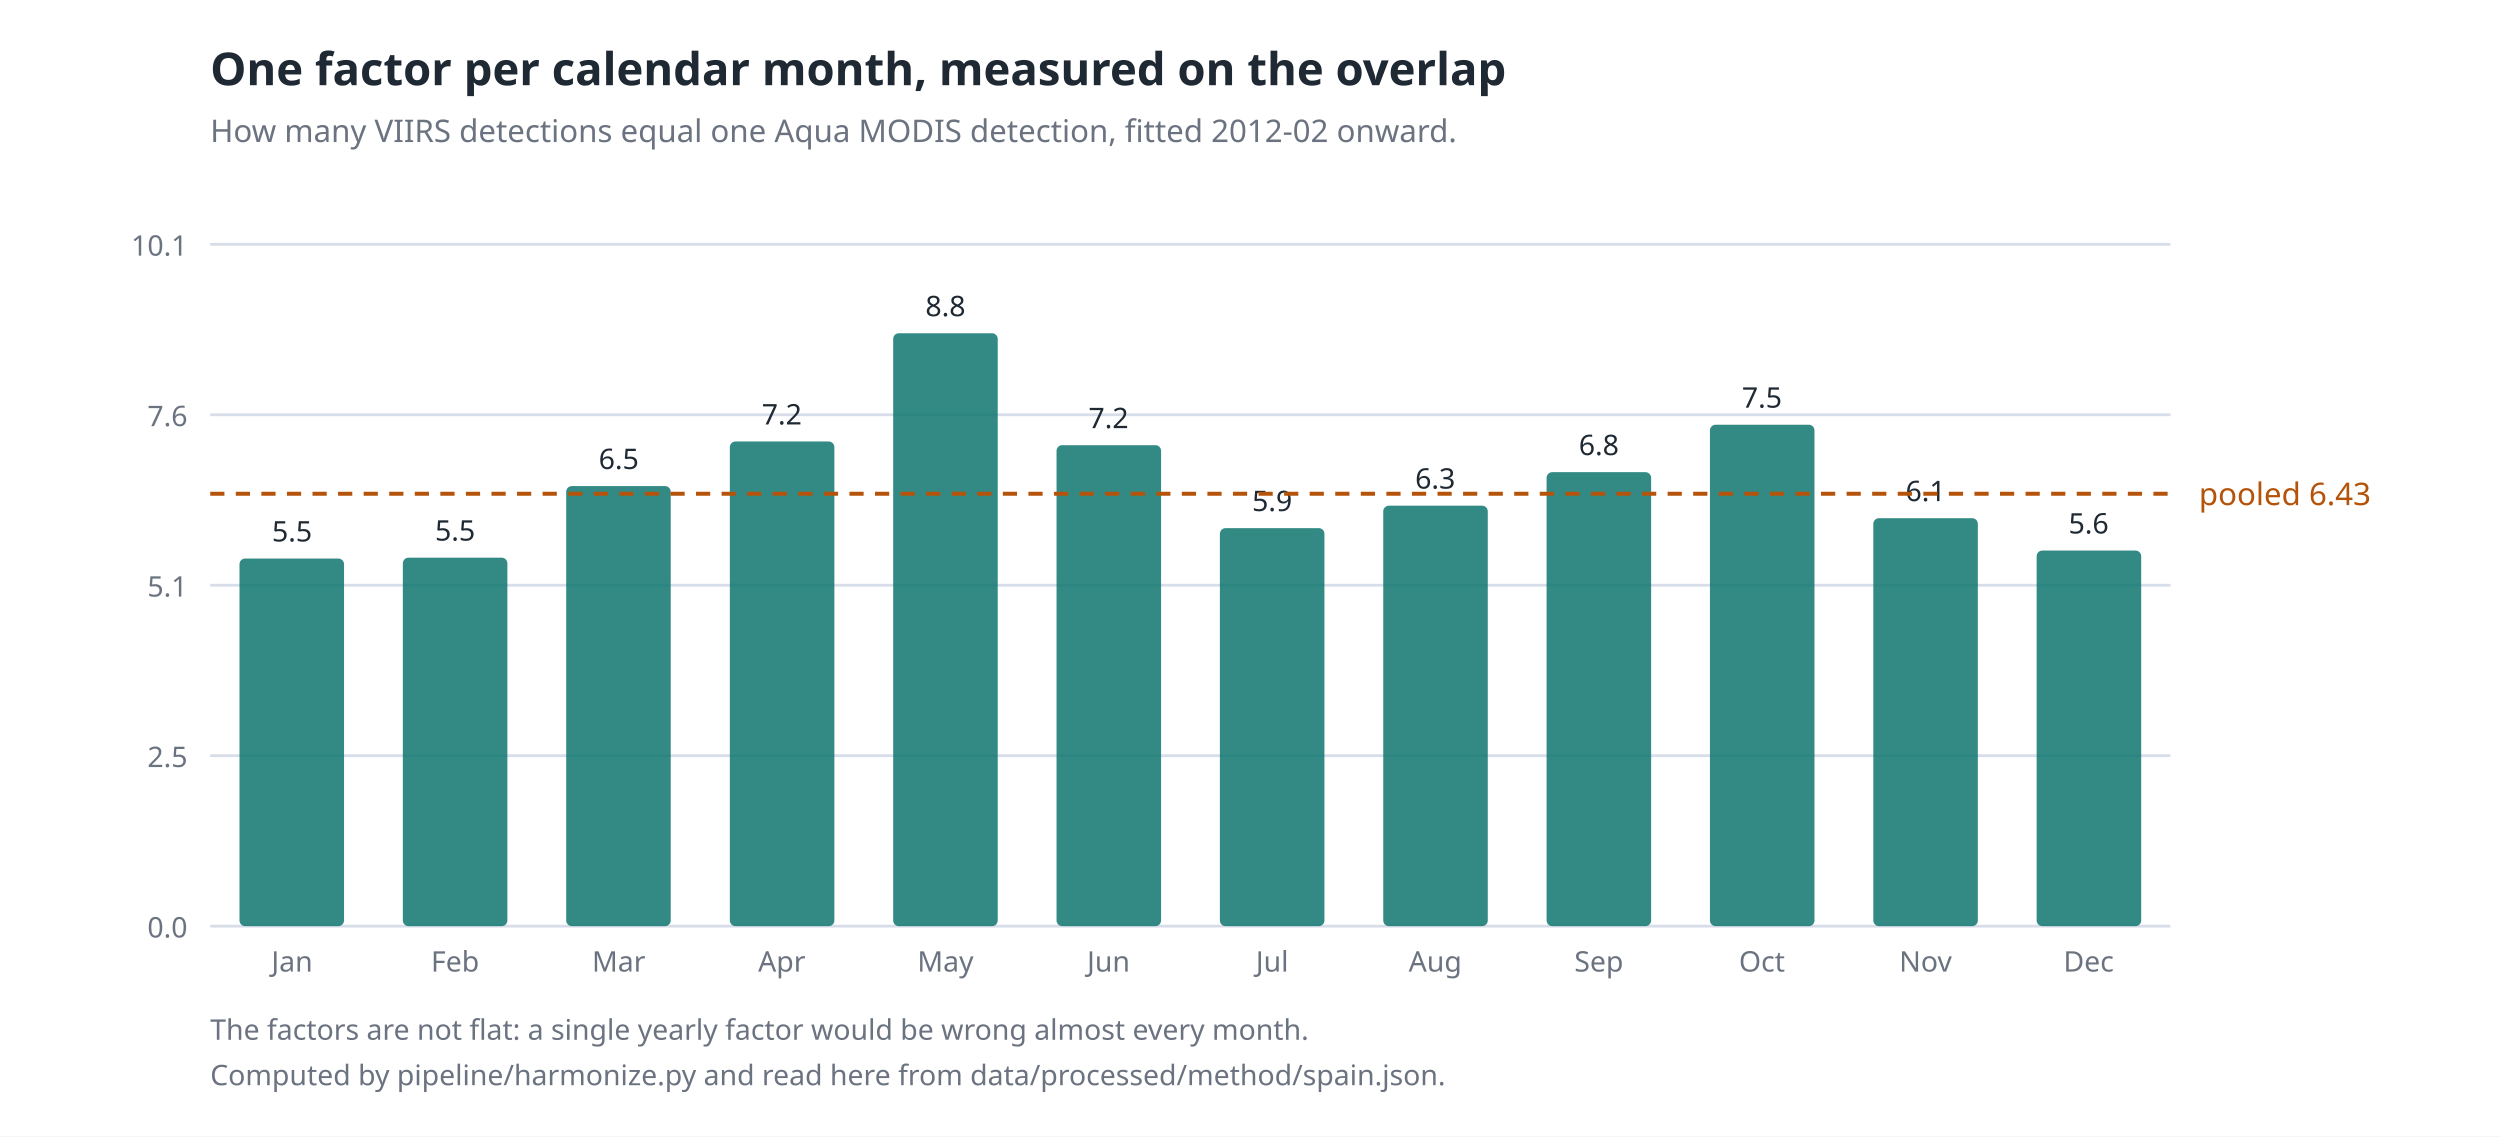
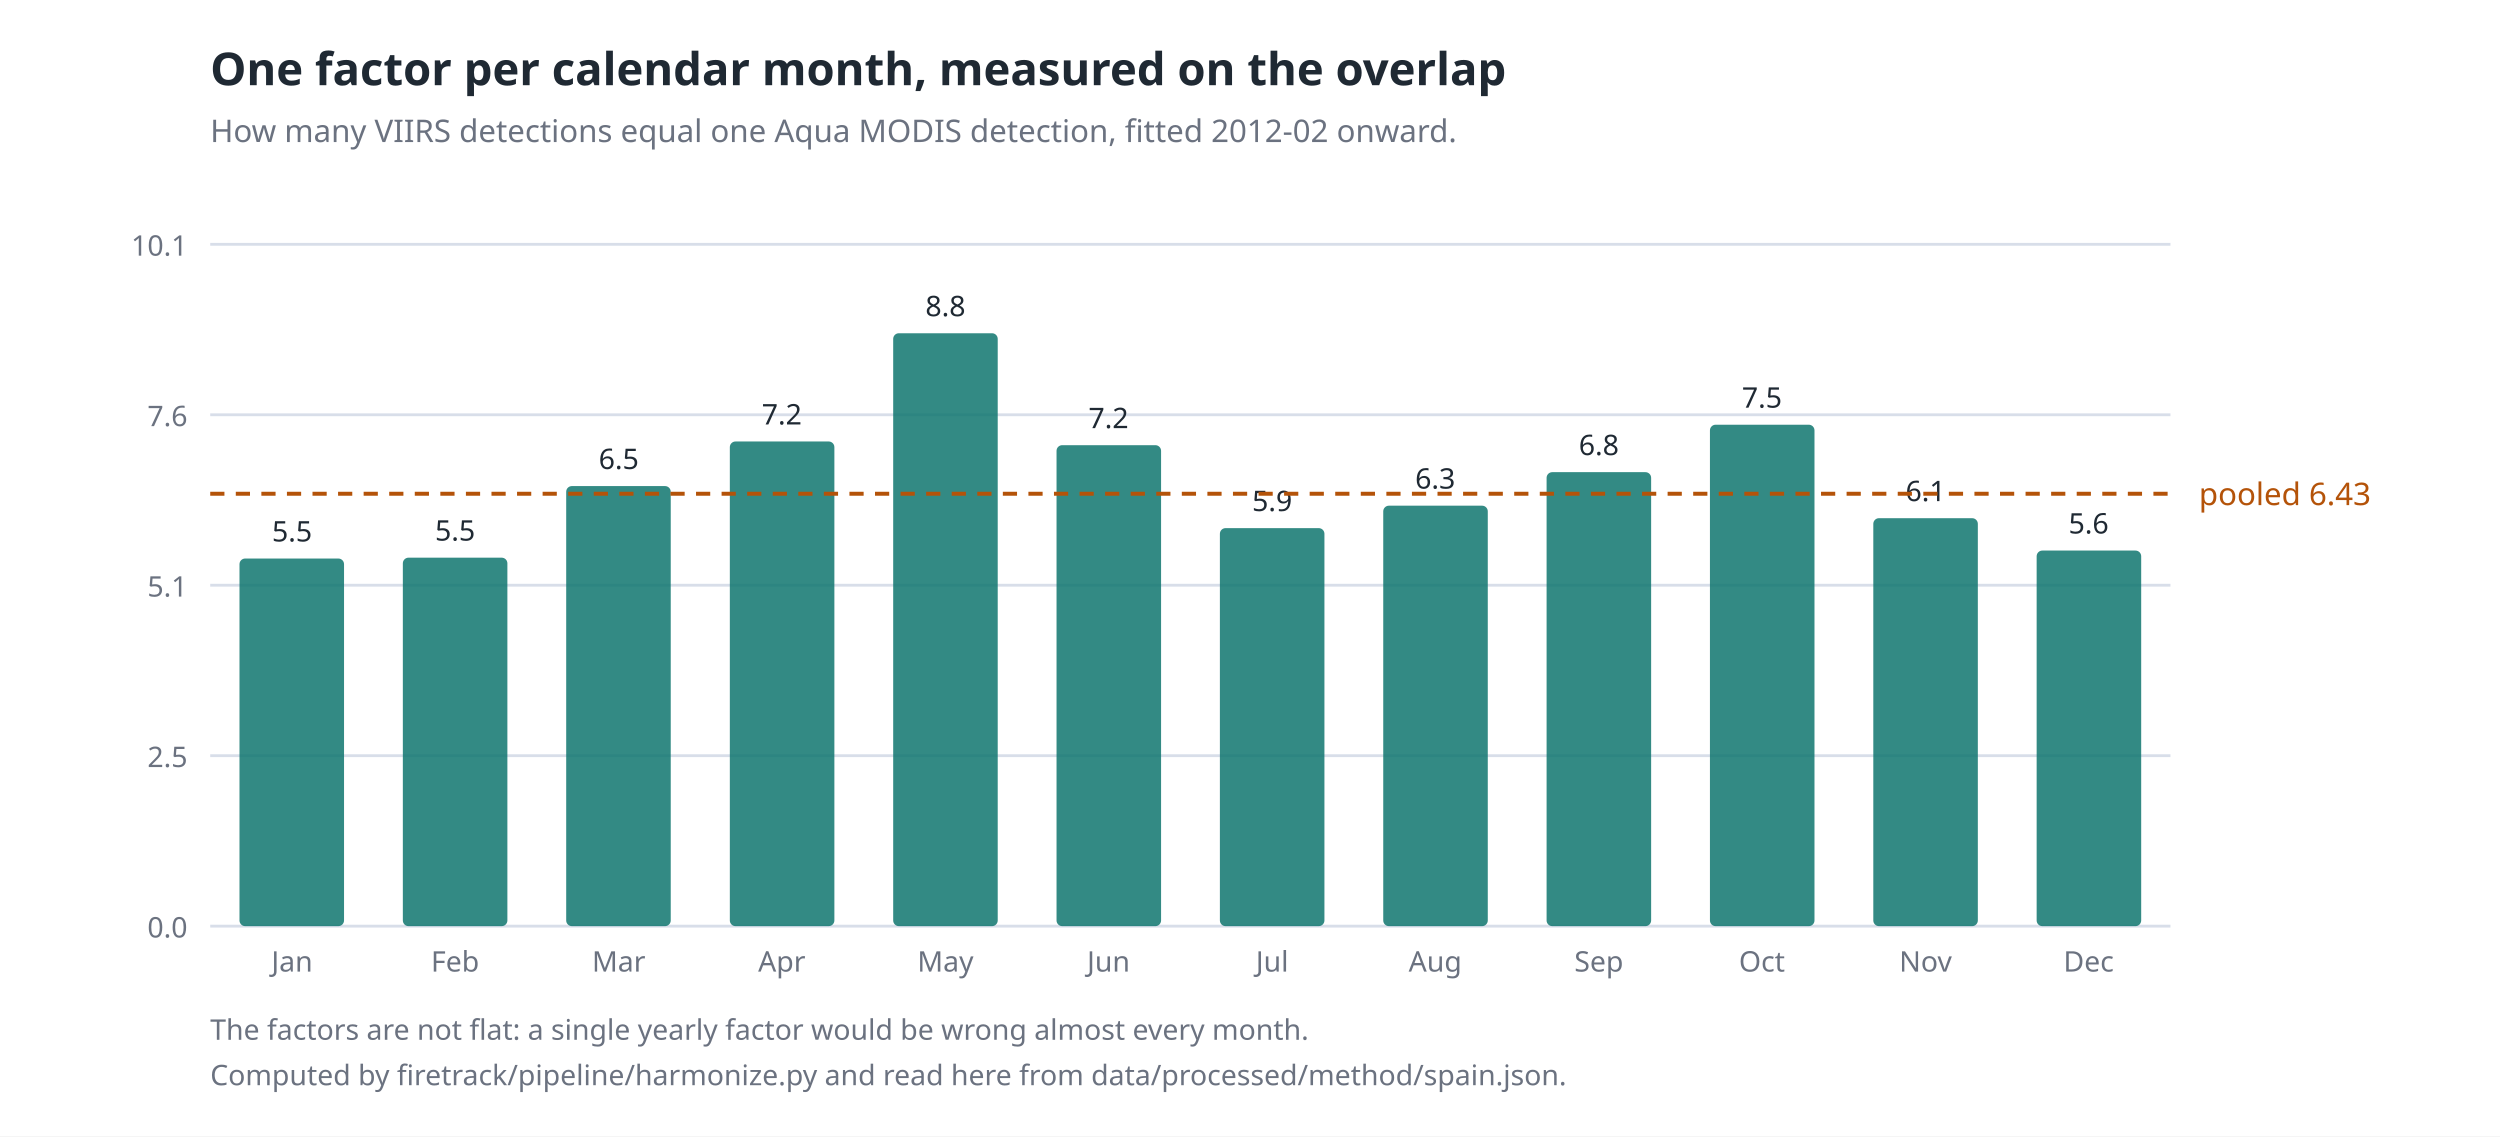
<svg xmlns="http://www.w3.org/2000/svg" viewBox="0 0 880 400" width="880" height="400" role="img" aria-label="Monthly VIIRS to Aqua correction factors, from 5.5 in Jan to 8.8 in May">
  <rect width="880" height="400" fill="#ffffff" />
  <text x="74.0" y="30.0" font-size="16" fill="#1f2933" text-anchor="start" font-weight="600" style="font-family: 'Segoe UI', system-ui, -apple-system, sans-serif">One factor per calendar month, measured on the overlap</text>
  <text x="74.0" y="50.0" font-size="11" fill="#6b7280" text-anchor="start" font-weight="400" style="font-family: 'Segoe UI', system-ui, -apple-system, sans-serif">How many VIIRS detections equal one Aqua MODIS detection, fitted 2012-02 onward.</text>
  <line x1="74.0" y1="326.0" x2="764.0" y2="326.0" stroke="#d8dee9" stroke-width="1" />
  <text x="66.0" y="330.0" font-size="10" fill="#6b7280" text-anchor="end" font-weight="400" style="font-family: 'Segoe UI', system-ui, -apple-system, sans-serif">0.0</text>
  <line x1="74.0" y1="266.0" x2="764.0" y2="266.0" stroke="#d8dee9" stroke-width="1" />
  <text x="66.0" y="270.0" font-size="10" fill="#6b7280" text-anchor="end" font-weight="400" style="font-family: 'Segoe UI', system-ui, -apple-system, sans-serif">2.5</text>
  <line x1="74.0" y1="206.0" x2="764.0" y2="206.0" stroke="#d8dee9" stroke-width="1" />
  <text x="66.0" y="210.0" font-size="10" fill="#6b7280" text-anchor="end" font-weight="400" style="font-family: 'Segoe UI', system-ui, -apple-system, sans-serif">5.1</text>
  <line x1="74.0" y1="146.0" x2="764.0" y2="146.0" stroke="#d8dee9" stroke-width="1" />
  <text x="66.0" y="150.0" font-size="10" fill="#6b7280" text-anchor="end" font-weight="400" style="font-family: 'Segoe UI', system-ui, -apple-system, sans-serif">7.6</text>
  <line x1="74.0" y1="86.0" x2="764.0" y2="86.0" stroke="#d8dee9" stroke-width="1" />
  <text x="66.0" y="90.0" font-size="10" fill="#6b7280" text-anchor="end" font-weight="400" style="font-family: 'Segoe UI', system-ui, -apple-system, sans-serif">10.1</text>
  <rect x="84.3" y="196.6" width="36.8" height="129.4" fill="#0f766e" opacity="0.85" rx="2" />
  <text x="102.8" y="190.6" font-size="10" fill="#1f2933" text-anchor="middle" font-weight="400" style="font-family: 'Segoe UI', system-ui, -apple-system, sans-serif">5.5</text>
  <text x="102.8" y="342.0" font-size="10" fill="#6b7280" text-anchor="middle" font-weight="400" style="font-family: 'Segoe UI', system-ui, -apple-system, sans-serif">Jan</text>
  <rect x="141.8" y="196.3" width="36.8" height="129.7" fill="#0f766e" opacity="0.85" rx="2" />
  <text x="160.2" y="190.3" font-size="10" fill="#1f2933" text-anchor="middle" font-weight="400" style="font-family: 'Segoe UI', system-ui, -apple-system, sans-serif">5.5</text>
  <text x="160.2" y="342.0" font-size="10" fill="#6b7280" text-anchor="middle" font-weight="400" style="font-family: 'Segoe UI', system-ui, -apple-system, sans-serif">Feb</text>
  <rect x="199.3" y="171.1" width="36.8" height="154.9" fill="#0f766e" opacity="0.85" rx="2" />
  <text x="217.8" y="165.1" font-size="10" fill="#1f2933" text-anchor="middle" font-weight="400" style="font-family: 'Segoe UI', system-ui, -apple-system, sans-serif">6.5</text>
  <text x="217.8" y="342.0" font-size="10" fill="#6b7280" text-anchor="middle" font-weight="400" style="font-family: 'Segoe UI', system-ui, -apple-system, sans-serif">Mar</text>
  <rect x="256.9" y="155.4" width="36.8" height="170.6" fill="#0f766e" opacity="0.85" rx="2" />
  <text x="275.2" y="149.4" font-size="10" fill="#1f2933" text-anchor="middle" font-weight="400" style="font-family: 'Segoe UI', system-ui, -apple-system, sans-serif">7.2</text>
  <text x="275.2" y="342.0" font-size="10" fill="#6b7280" text-anchor="middle" font-weight="400" style="font-family: 'Segoe UI', system-ui, -apple-system, sans-serif">Apr</text>
  <rect x="314.4" y="117.3" width="36.8" height="208.7" fill="#0f766e" opacity="0.85" rx="2" />
  <text x="332.8" y="111.3" font-size="10" fill="#1f2933" text-anchor="middle" font-weight="400" style="font-family: 'Segoe UI', system-ui, -apple-system, sans-serif">8.8</text>
  <text x="332.8" y="342.0" font-size="10" fill="#6b7280" text-anchor="middle" font-weight="400" style="font-family: 'Segoe UI', system-ui, -apple-system, sans-serif">May</text>
  <rect x="371.9" y="156.7" width="36.8" height="169.3" fill="#0f766e" opacity="0.85" rx="2" />
  <text x="390.2" y="150.7" font-size="10" fill="#1f2933" text-anchor="middle" font-weight="400" style="font-family: 'Segoe UI', system-ui, -apple-system, sans-serif">7.2</text>
  <text x="390.2" y="342.0" font-size="10" fill="#6b7280" text-anchor="middle" font-weight="400" style="font-family: 'Segoe UI', system-ui, -apple-system, sans-serif">Jun</text>
  <rect x="429.4" y="185.9" width="36.8" height="140.1" fill="#0f766e" opacity="0.85" rx="2" />
  <text x="447.8" y="179.9" font-size="10" fill="#1f2933" text-anchor="middle" font-weight="400" style="font-family: 'Segoe UI', system-ui, -apple-system, sans-serif">5.9</text>
  <text x="447.8" y="342.0" font-size="10" fill="#6b7280" text-anchor="middle" font-weight="400" style="font-family: 'Segoe UI', system-ui, -apple-system, sans-serif">Jul</text>
  <rect x="486.9" y="178.0" width="36.8" height="148.0" fill="#0f766e" opacity="0.85" rx="2" />
  <text x="505.2" y="172.0" font-size="10" fill="#1f2933" text-anchor="middle" font-weight="400" style="font-family: 'Segoe UI', system-ui, -apple-system, sans-serif">6.3</text>
  <text x="505.2" y="342.0" font-size="10" fill="#6b7280" text-anchor="middle" font-weight="400" style="font-family: 'Segoe UI', system-ui, -apple-system, sans-serif">Aug</text>
  <rect x="544.4" y="166.2" width="36.8" height="159.8" fill="#0f766e" opacity="0.85" rx="2" />
  <text x="562.8" y="160.2" font-size="10" fill="#1f2933" text-anchor="middle" font-weight="400" style="font-family: 'Segoe UI', system-ui, -apple-system, sans-serif">6.8</text>
  <text x="562.8" y="342.0" font-size="10" fill="#6b7280" text-anchor="middle" font-weight="400" style="font-family: 'Segoe UI', system-ui, -apple-system, sans-serif">Sep</text>
  <rect x="601.9" y="149.5" width="36.8" height="176.5" fill="#0f766e" opacity="0.85" rx="2" />
  <text x="620.2" y="143.5" font-size="10" fill="#1f2933" text-anchor="middle" font-weight="400" style="font-family: 'Segoe UI', system-ui, -apple-system, sans-serif">7.5</text>
  <text x="620.2" y="342.0" font-size="10" fill="#6b7280" text-anchor="middle" font-weight="400" style="font-family: 'Segoe UI', system-ui, -apple-system, sans-serif">Oct</text>
  <rect x="659.4" y="182.4" width="36.8" height="143.6" fill="#0f766e" opacity="0.85" rx="2" />
  <text x="677.8" y="176.4" font-size="10" fill="#1f2933" text-anchor="middle" font-weight="400" style="font-family: 'Segoe UI', system-ui, -apple-system, sans-serif">6.1</text>
  <text x="677.8" y="342.0" font-size="10" fill="#6b7280" text-anchor="middle" font-weight="400" style="font-family: 'Segoe UI', system-ui, -apple-system, sans-serif">Nov</text>
  <rect x="716.9" y="193.8" width="36.8" height="132.2" fill="#0f766e" opacity="0.85" rx="2" />
  <text x="735.2" y="187.8" font-size="10" fill="#1f2933" text-anchor="middle" font-weight="400" style="font-family: 'Segoe UI', system-ui, -apple-system, sans-serif">5.6</text>
  <text x="735.2" y="342.0" font-size="10" fill="#6b7280" text-anchor="middle" font-weight="400" style="font-family: 'Segoe UI', system-ui, -apple-system, sans-serif">Dec</text>
  <line x1="74.0" y1="173.8" x2="764.0" y2="173.8" stroke="#b45309" stroke-width="1.4" stroke-dasharray="5 4" />
  <text x="774.0" y="177.8" font-size="11" fill="#b45309" text-anchor="start" font-weight="400" style="font-family: 'Segoe UI', system-ui, -apple-system, sans-serif">pooled 6.43</text>
  <text x="74.0" y="366.0" font-size="10" fill="#6b7280" text-anchor="start" font-weight="400" style="font-family: 'Segoe UI', system-ui, -apple-system, sans-serif">The factors are not flat: a single yearly factor would be wrong almost every month.</text>
-   <text x="74.0" y="382.0" font-size="10" fill="#6b7280" text-anchor="start" font-weight="400" style="font-family: 'Segoe UI', system-ui, -apple-system, sans-serif">Computed by pipeline/harmonize.py and read here from data/processed/method/spain.json.</text>
+   <text x="74.0" y="382.0" font-size="10" fill="#6b7280" text-anchor="start" font-weight="400" style="font-family: 'Segoe UI', system-ui, -apple-system, sans-serif">Computed by firetrack/pipeline/harmonize.py and read here from data/processed/method/spain.json.</text>
</svg>
